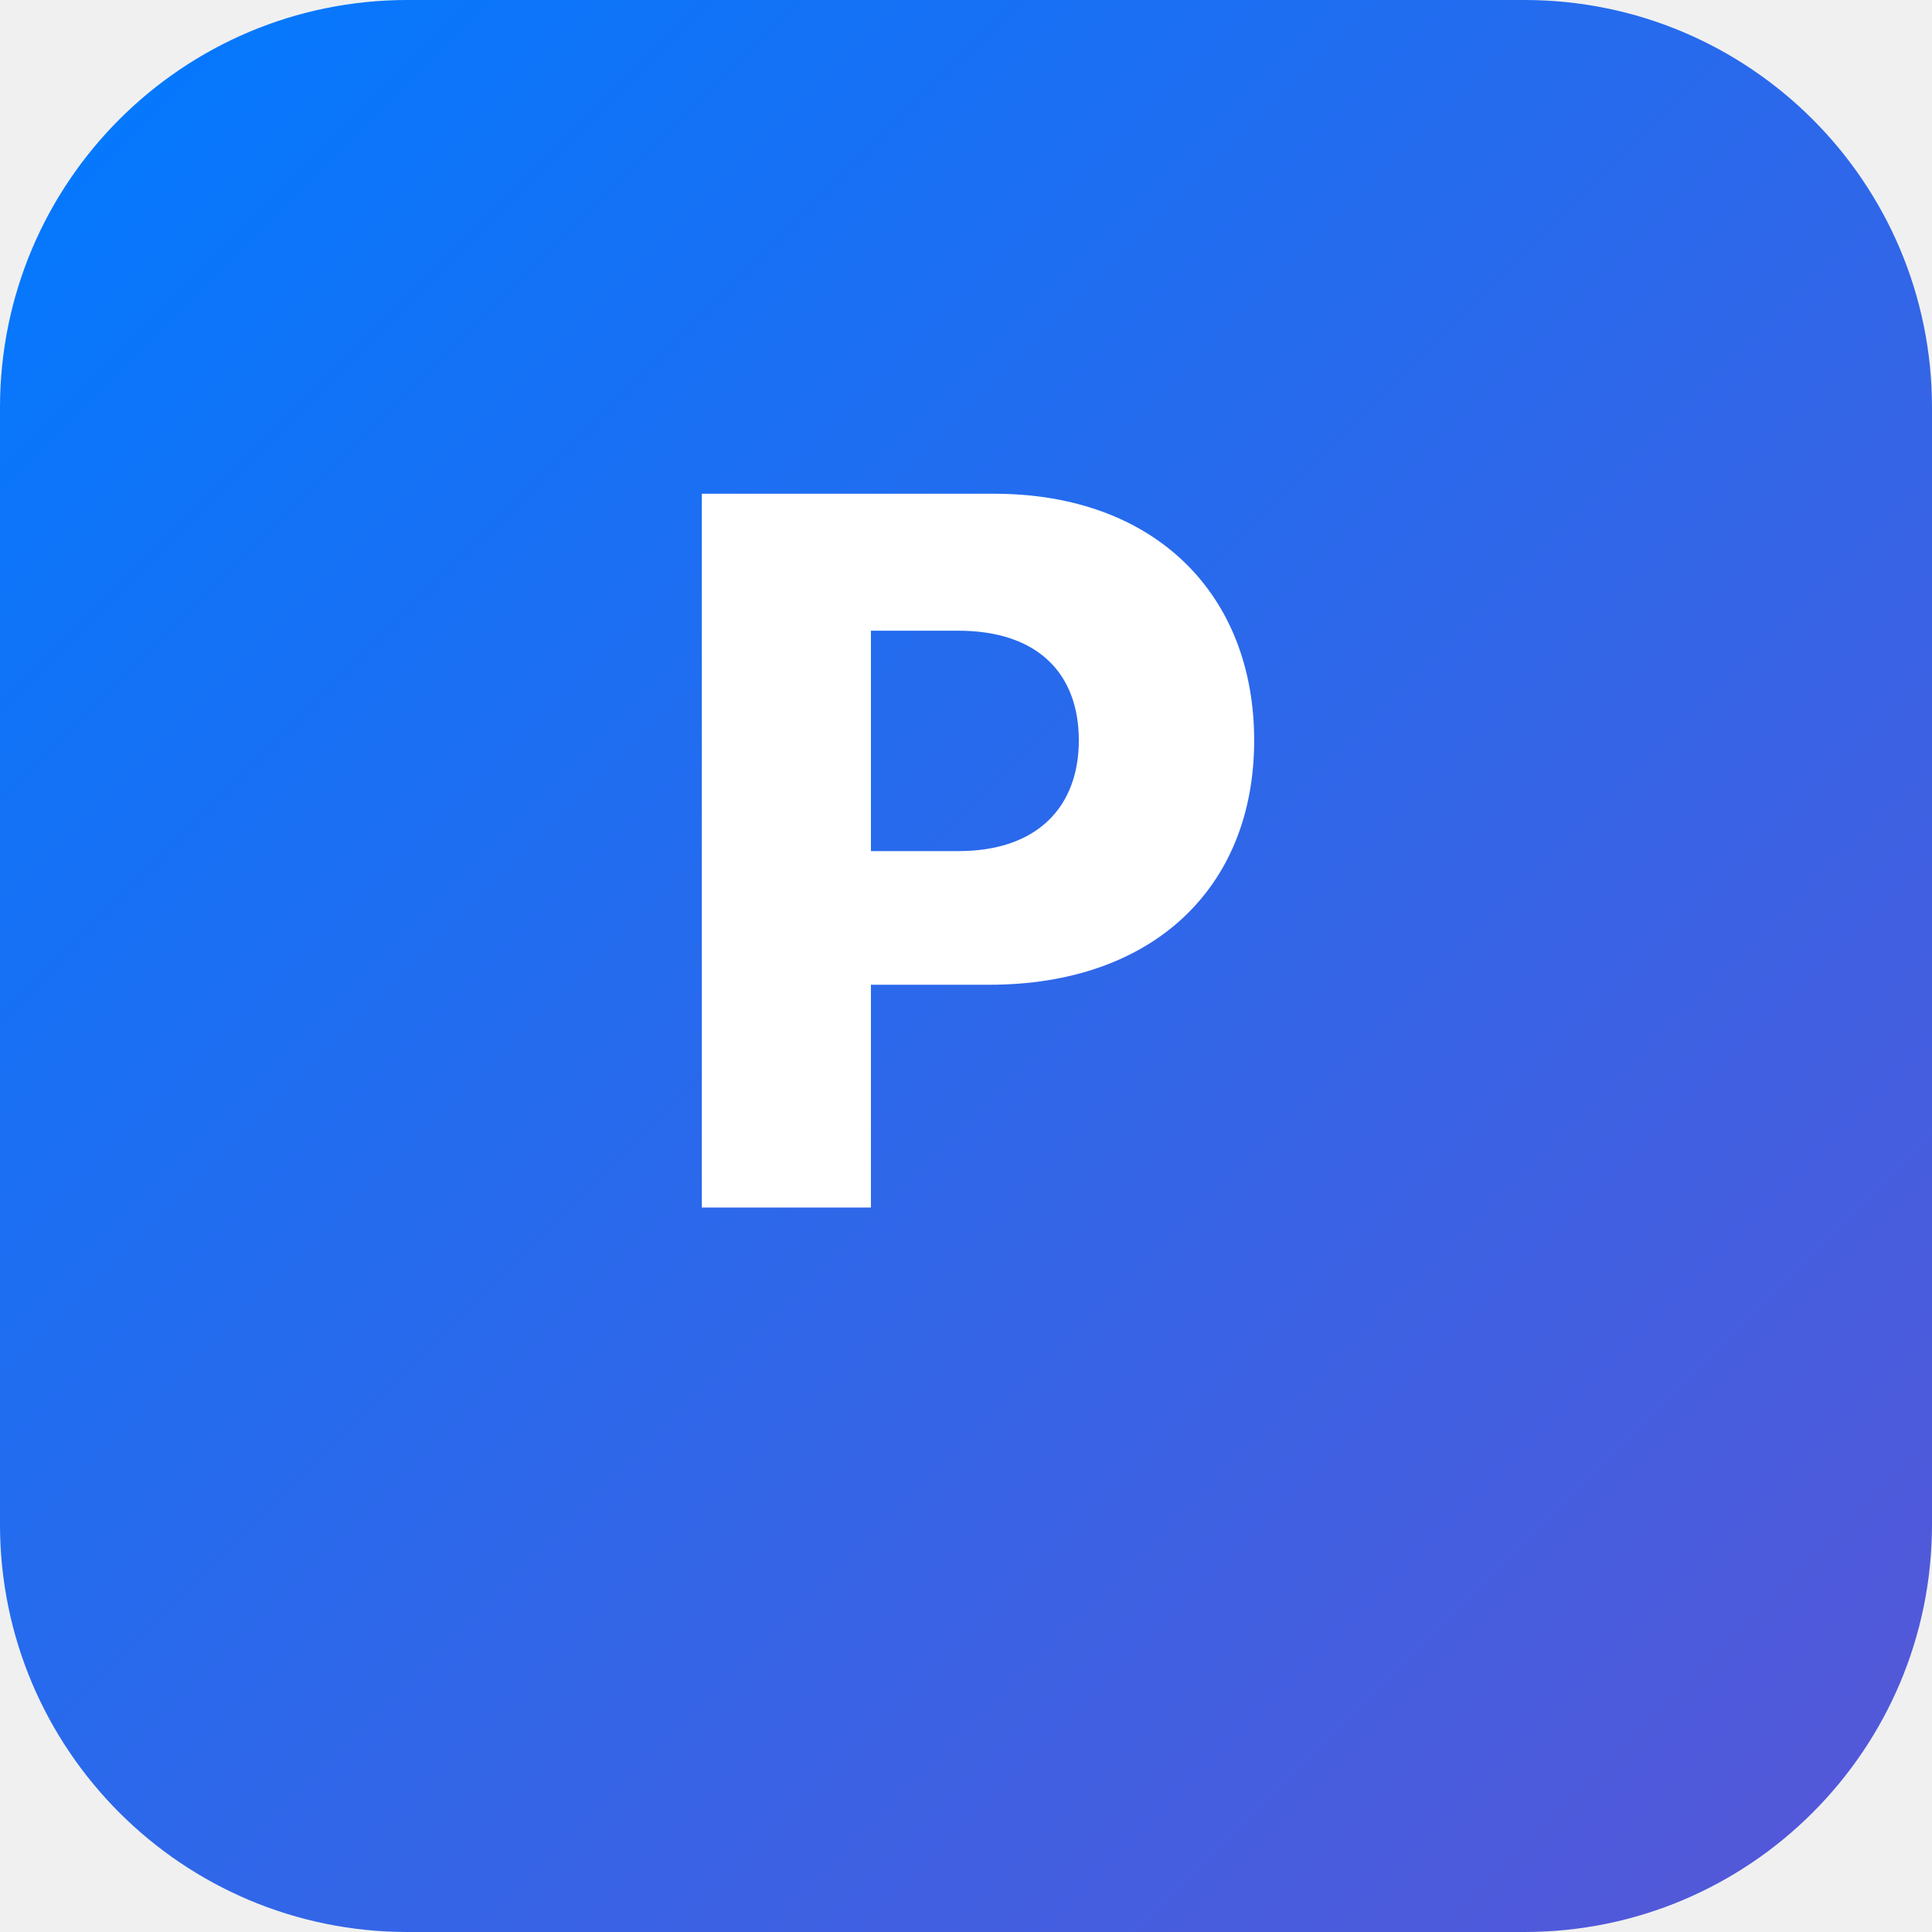
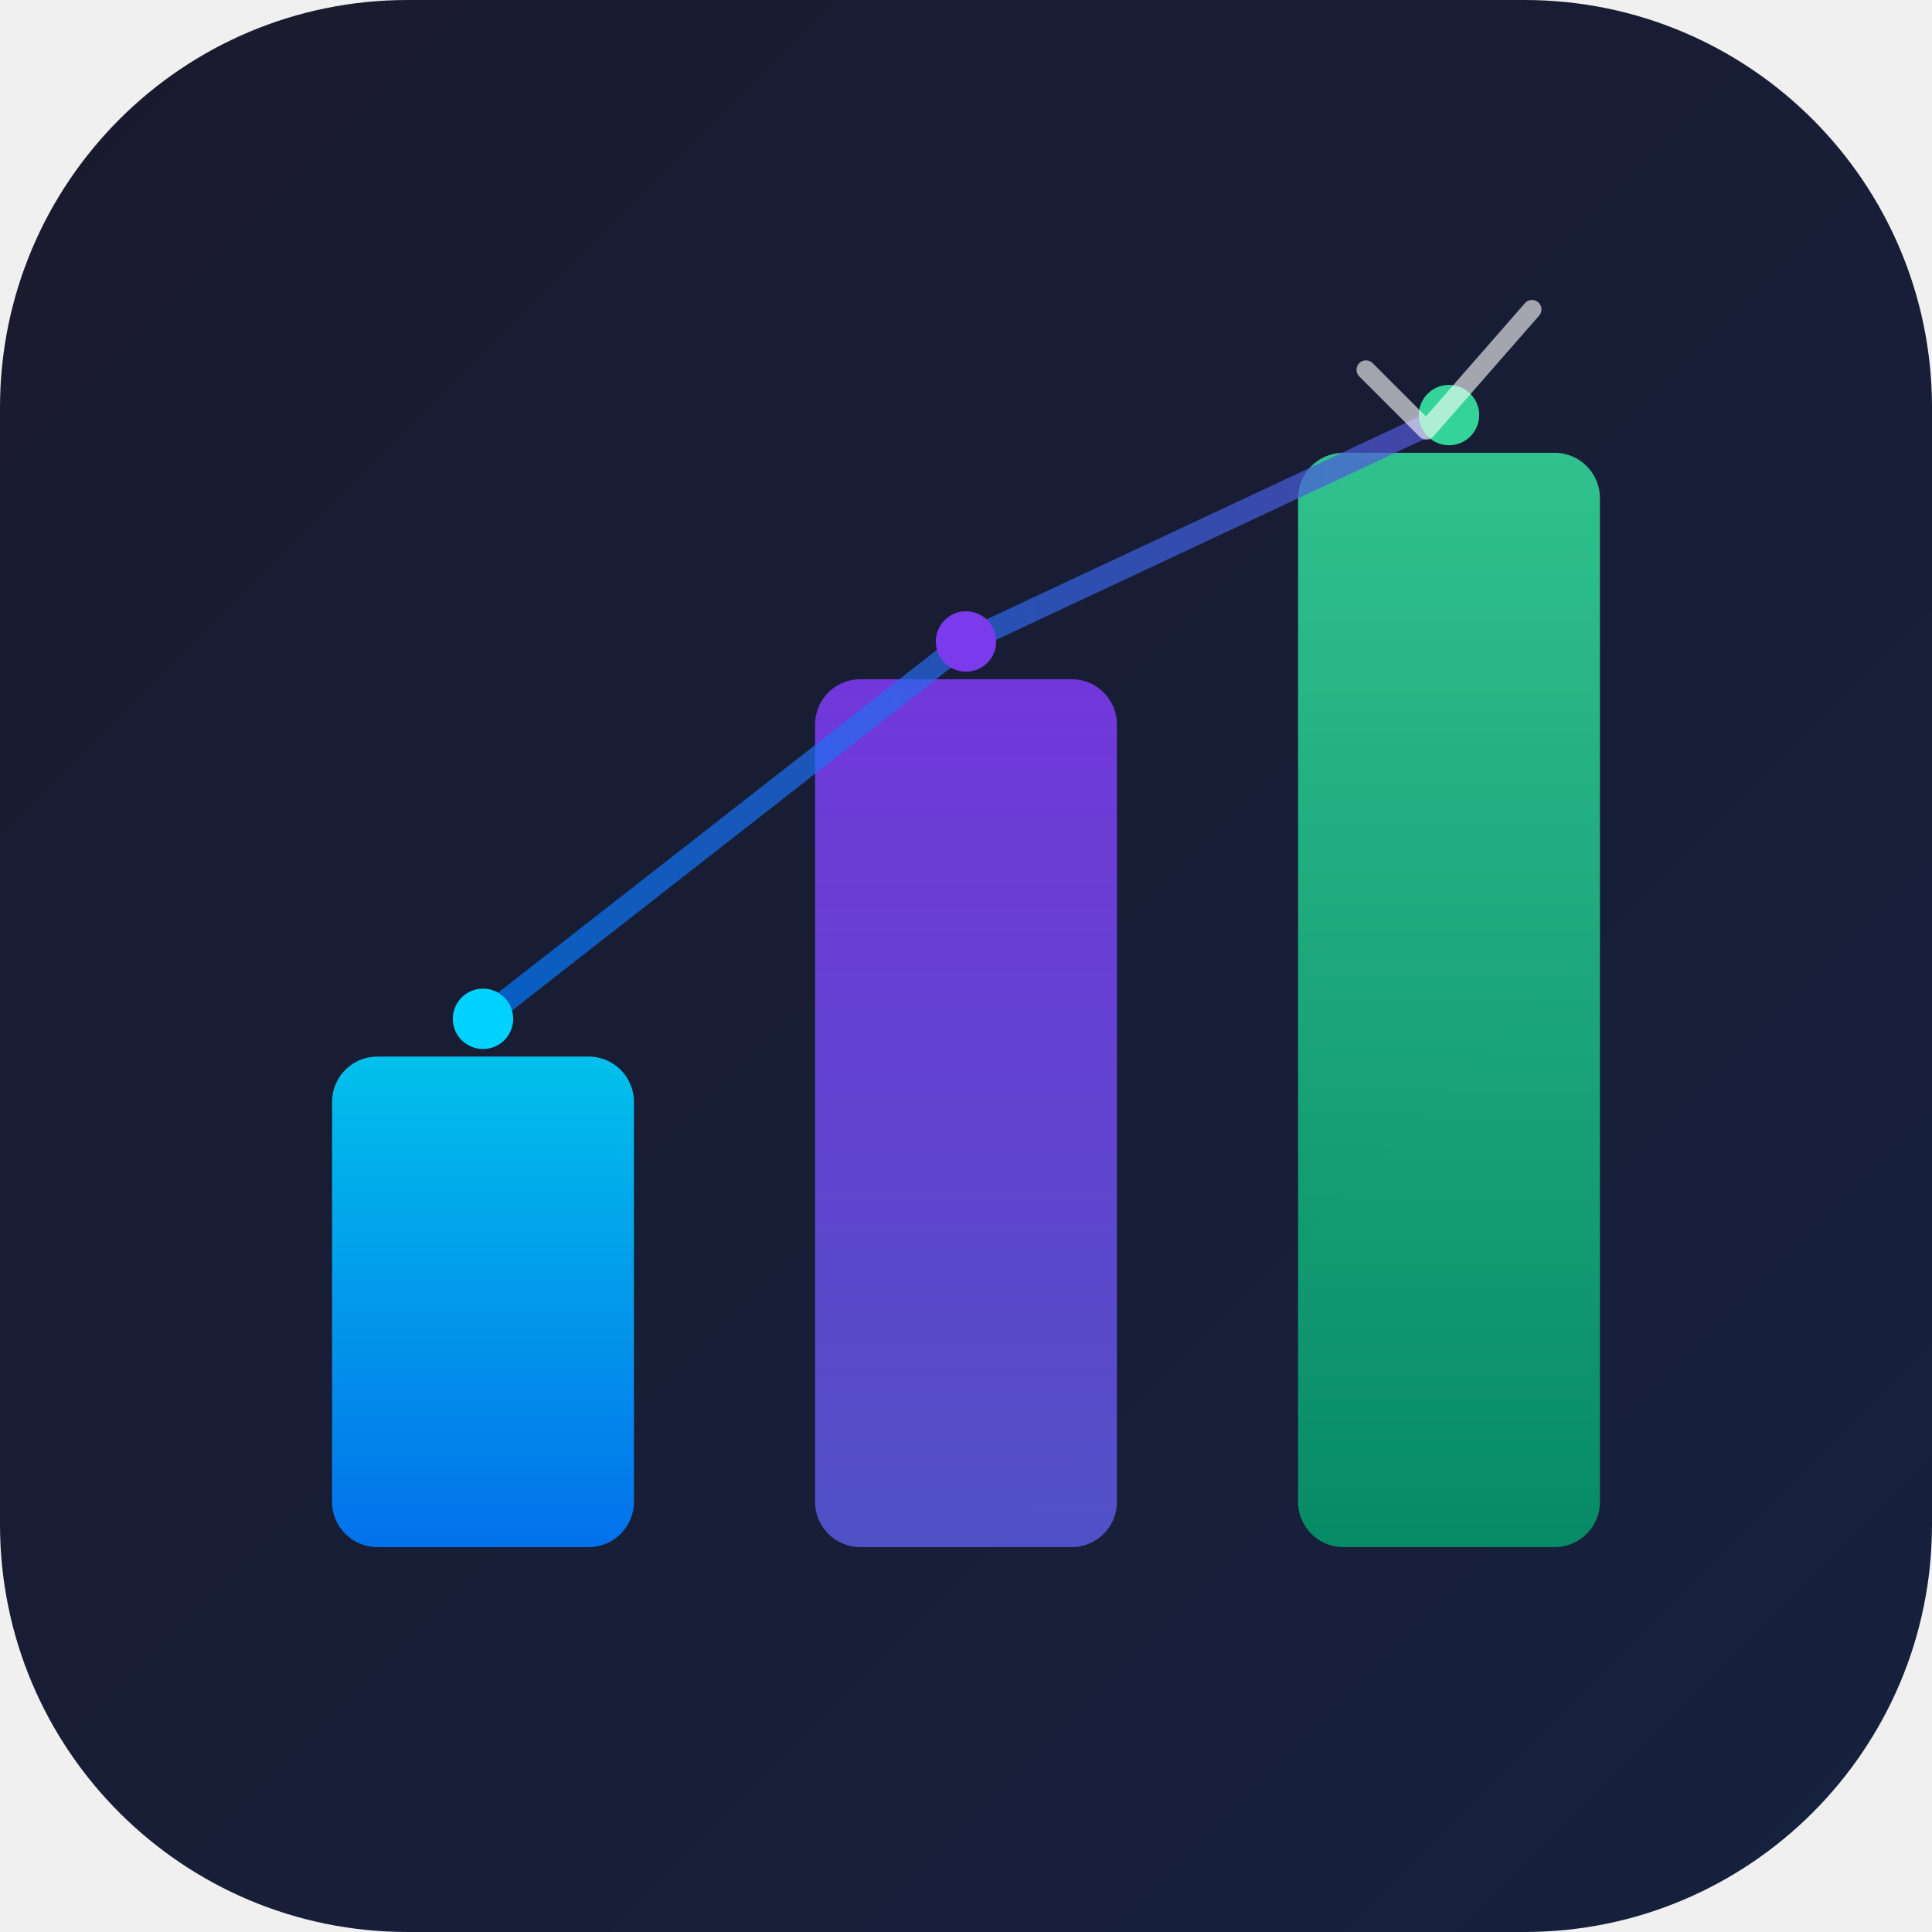
<svg xmlns="http://www.w3.org/2000/svg" viewBox="0 0 512 512">
  <defs>
-     <linearGradient id="g" x1="0" y1="0" x2="1" y2="1">
+     <linearGradient id="bg" x1="0" y1="0" x2="1" y2="1">
+       <stop offset="0%" stop-color="#1A1A2E" />
+       <stop offset="100%" stop-color="#16213E" />
+     </linearGradient>
+     <linearGradient id="bar1" x1="0" y1="0" x2="0" y2="1">
+       <stop offset="0%" stop-color="#00D2FF" />
+       <stop offset="100%" stop-color="#007AFF" />
+     </linearGradient>
+     <linearGradient id="bar2" x1="0" y1="0" x2="0" y2="1">
+       <stop offset="0%" stop-color="#7C3AED" />
+       <stop offset="100%" stop-color="#5856D6" />
+     </linearGradient>
+     <linearGradient id="bar3" x1="0" y1="0" x2="0" y2="1">
+       <stop offset="0%" stop-color="#34D399" />
+       <stop offset="100%" stop-color="#059669" />
+     </linearGradient>
+     <linearGradient id="accent" x1="0" y1="0" x2="1" y2="0">
      <stop offset="0%" stop-color="#007AFF" />
      <stop offset="100%" stop-color="#5856D6" />
    </linearGradient>
  </defs>
-   <rect width="512" height="512" rx="108" fill="url(#g)" />
-   <text x="256" y="320" text-anchor="middle" font-family="system-ui,-apple-system,sans-serif" font-weight="800" font-size="260" fill="white">P</text>
+   <rect width="512" height="512" rx="108" fill="url(#bg)" />
+   <rect x="88" y="280" width="80" height="130" rx="12" fill="url(#bar1)" opacity=".9" />
+   <rect x="216" y="180" width="80" height="230" rx="12" fill="url(#bar2)" opacity=".9" />
+   <rect x="344" y="120" width="80" height="290" rx="12" fill="url(#bar3)" opacity=".9" />
+   <path d="M128 270 L256 170 L384 110" stroke="url(#accent)" stroke-width="6" fill="none" stroke-linecap="round" stroke-linejoin="round" opacity=".7" />
+   <circle cx="128" cy="270" r="8" fill="#00D2FF" />
+   <circle cx="256" cy="170" r="8" fill="#7C3AED" />
+   <circle cx="384" cy="110" r="8" fill="#34D399" />
+   <path d="M362 98 L378 114 L406 82" stroke="#fff" stroke-width="5" fill="none" stroke-linecap="round" stroke-linejoin="round" opacity=".6" />
</svg>
